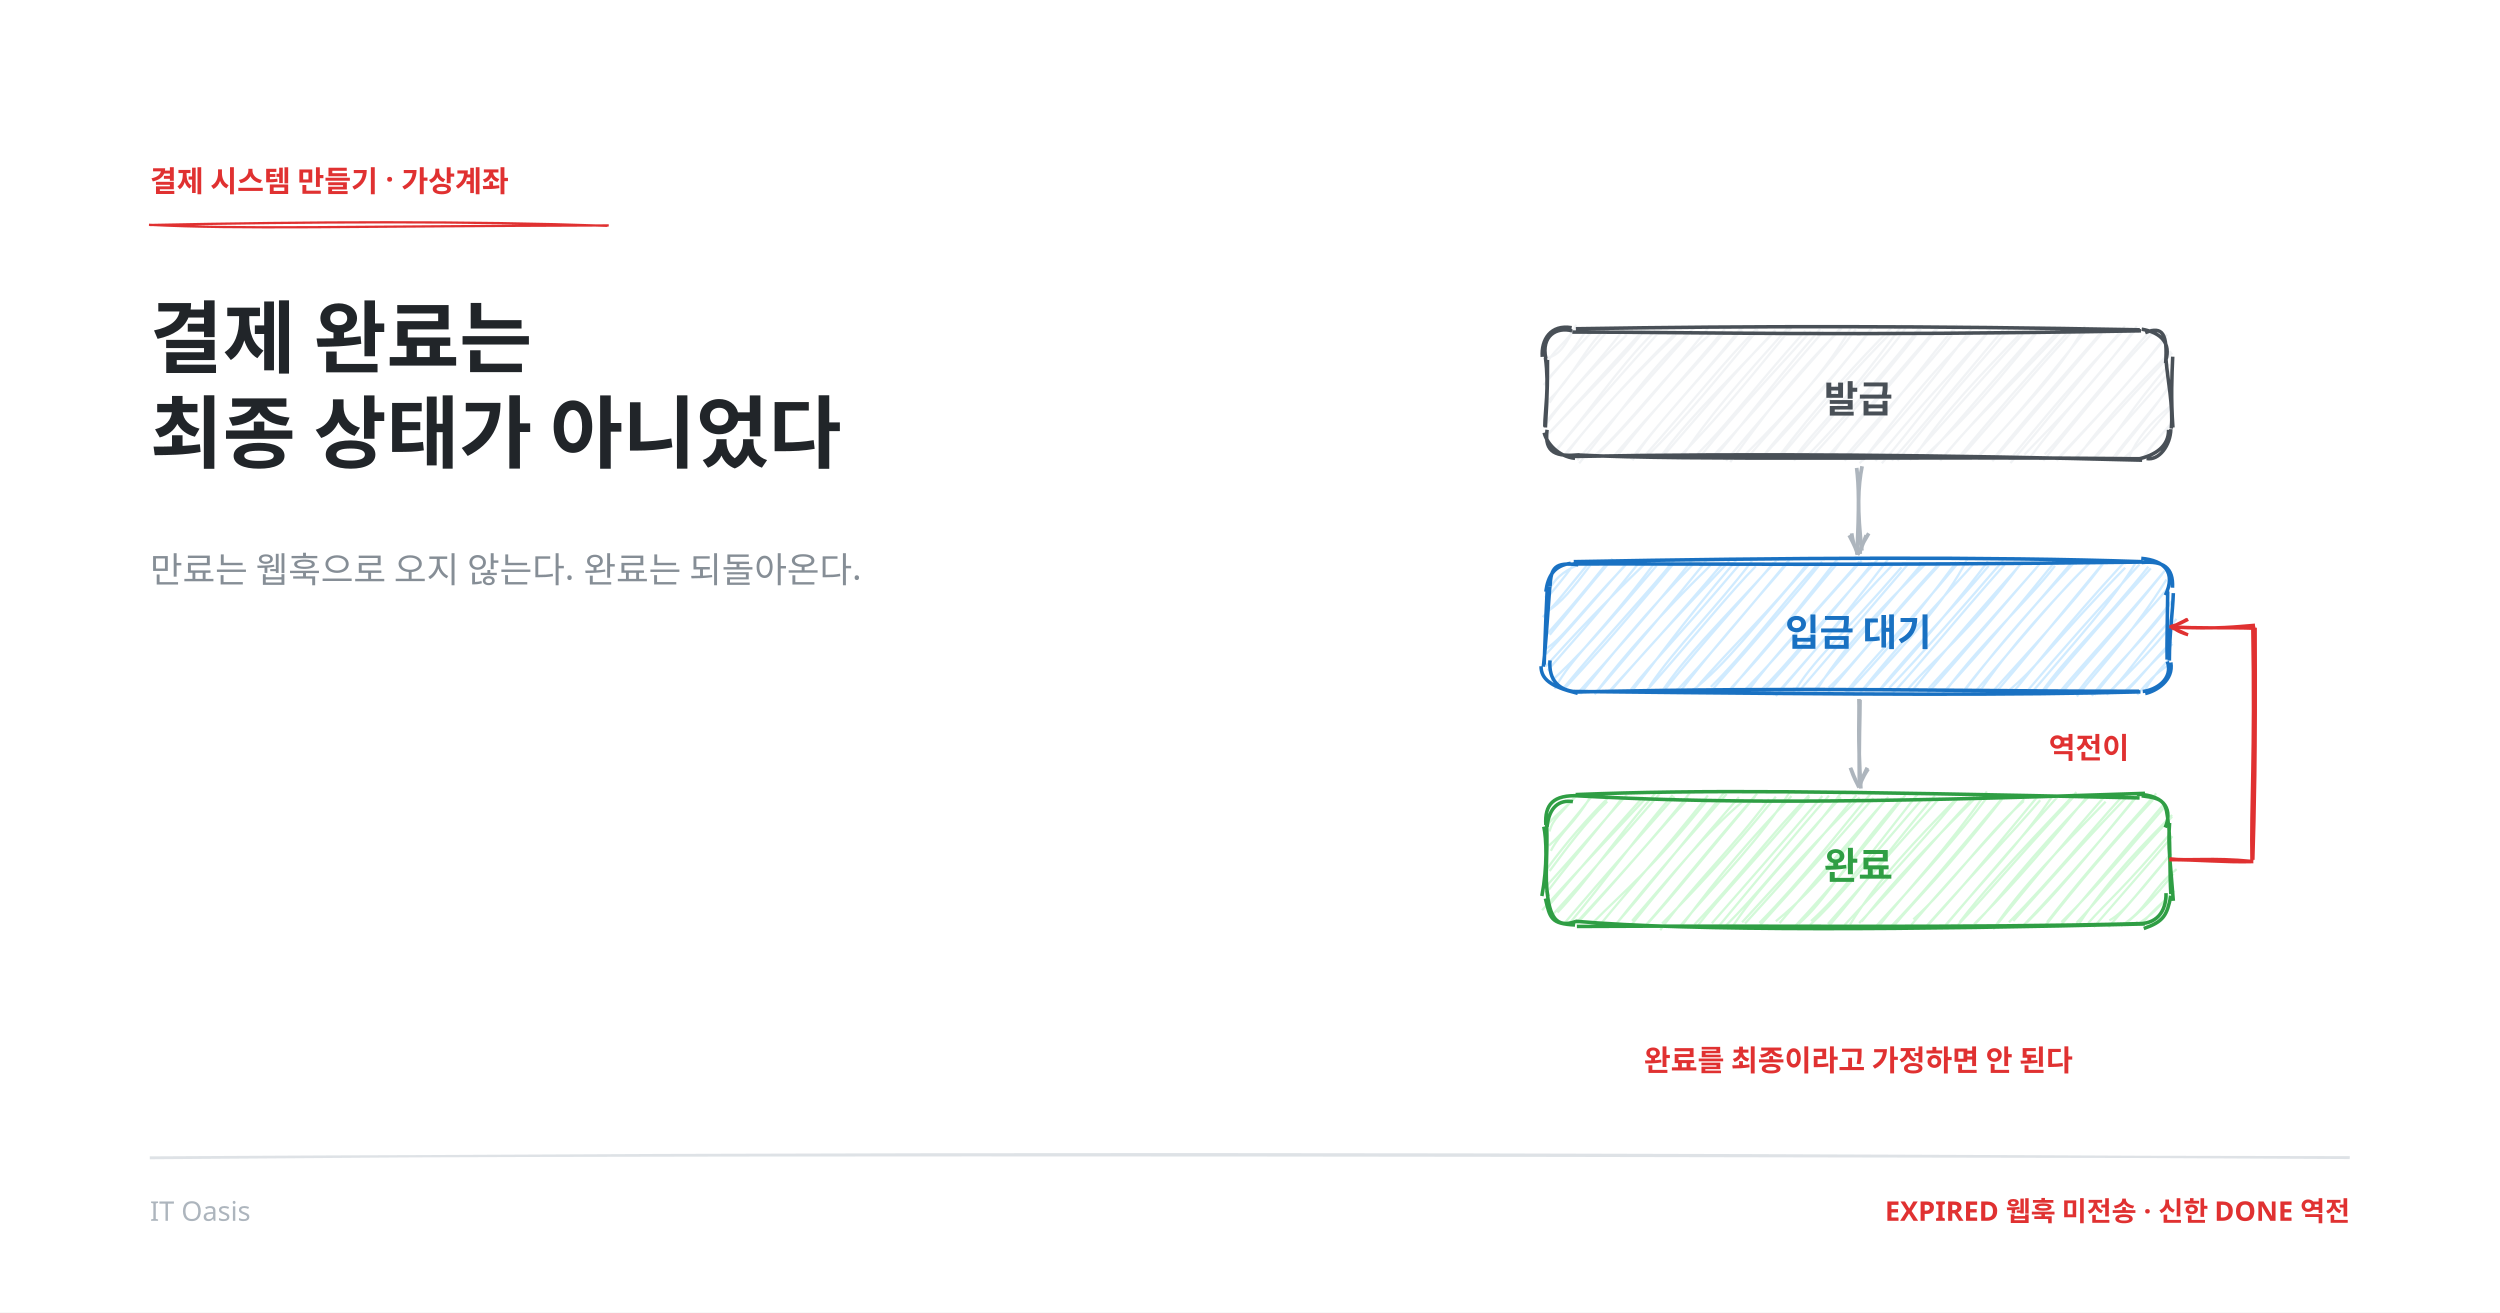
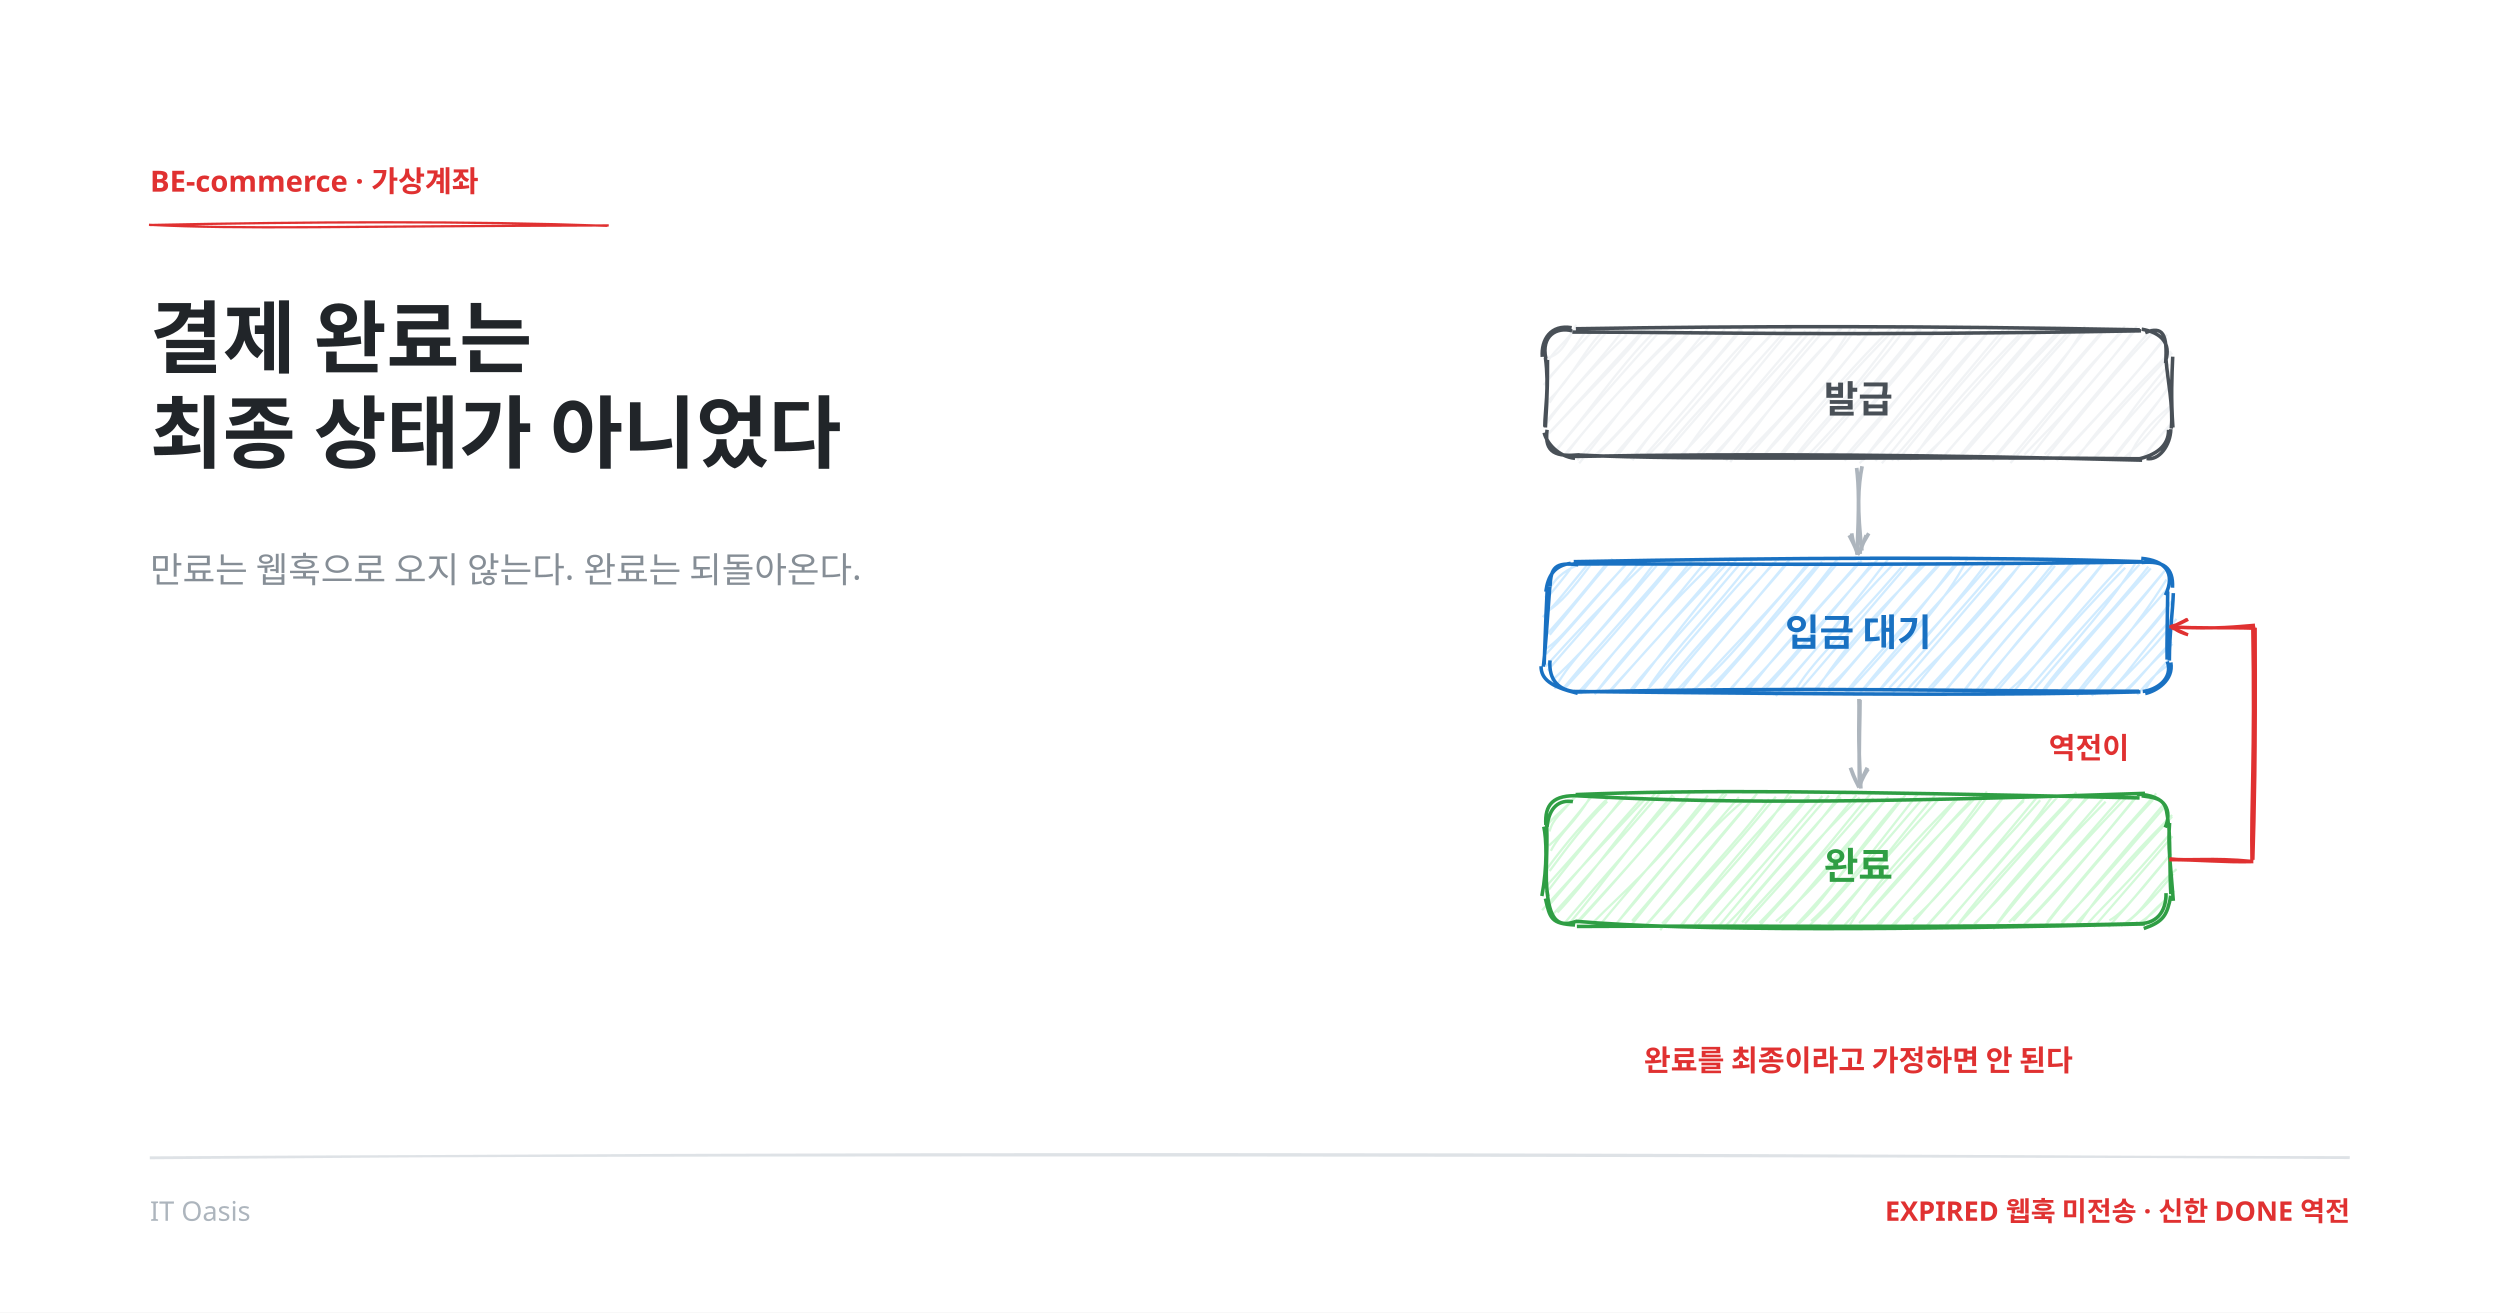
<svg xmlns="http://www.w3.org/2000/svg" width="1200" height="630" viewBox="0 0 1200 630" font-family="'Pretendard','Apple SD Gothic Neo','Noto Sans KR',sans-serif">
  <rect width="1200" height="630" fill="#ffffff" />
-   <text x="72" y="92" font-size="14" font-weight="700" fill="#e03131" text-anchor="start">결제 시스템 만들기 · 가상계좌</text>
+   <text x="72" y="92" font-size="14" font-weight="700" fill="#e03131" text-anchor="start">BE-commerce · 가상계좌</text>
  <g>
    <path d="M71.5 107.9 C116.7 110.2, 163.1 108.6, 292.2 108.2 M71.9 108.0 C148.7 106.4, 225.5 106.0, 291.5 108.4" stroke="#e03131" stroke-width="1.1" fill="none" />
  </g>
  <text x="72" y="176" font-size="38" font-weight="800" fill="#212529" text-anchor="start">결제 완료는</text>
  <text x="72" y="221.6" font-size="38" font-weight="800" fill="#212529" text-anchor="start">최종 상태가 아니었다</text>
  <text x="72" y="279.6" font-size="17" font-weight="500" fill="#868e96" text-anchor="start">만료는 웹훅으로 오지 않는다. 완료는 되돌아온다.</text>
  <g>
    <path d="M745.4 161.7 C745.4 161.7, 745.4 161.7, 745.4 161.7 M745.4 161.7 C745.4 161.7, 745.4 161.7, 745.4 161.7 M741.4 172.1 C748.7 170.9, 751.2 165.9, 756.6 155.9 M743.3 172.8 C747.0 167.2, 752.7 163.2, 755.7 157.7 M740.9 184.8 C751.3 173.0, 755.8 167.1, 761.9 157.9 M742.9 182.3 C747.4 176.2, 753.0 171.7, 765.1 158.1 M743.4 192.0 C754.6 181.7, 760.4 167.4, 770.8 157.5 M743.8 193.3 C748.9 185.5, 754.6 178.3, 771.8 158.7 M742.5 203.1 C749.0 194.5, 758.1 182.4, 780.9 160.7 M742.2 202.3 C755.4 186.1, 768.7 172.2, 778.6 159.1 M743.7 207.9 C761.1 188.9, 781.3 170.4, 790.5 156.6 M742.6 208.8 C751.6 199.5, 762.3 187.4, 789.1 158.1 M745.4 217.6 C761.9 199.4, 775.3 177.9, 794.6 158.7 M746.2 217.3 C762.7 196.9, 781.1 176.5, 797.0 158.7 M750.8 219.4 C762.4 204.2, 771.2 192.9, 804.5 160.6 M750.5 218.7 C763.5 203.7, 776.0 187.8, 805.1 159.0 M758.0 222.4 C775.6 201.3, 788.5 180.7, 813.1 157.3 M757.1 220.9 C768.1 208.1, 779.5 195.5, 812.0 158.8 M764.3 219.7 C783.3 202.9, 798.5 179.7, 821.5 159.9 M766.2 218.9 C778.7 206.2, 789.1 195.2, 820.0 157.4 M775.5 219.9 C792.7 197.6, 809.0 180.6, 827.9 157.9 M774.2 219.4 C794.7 195.4, 816.2 173.6, 828.2 158.8 M783.6 221.0 C794.7 203.5, 811.7 187.3, 835.4 157.8 M782.8 220.4 C799.1 199.5, 817.3 180.2, 836.2 158.1 M788.7 219.6 C810.8 195.0, 827.5 173.5, 844.3 156.7 M789.8 219.9 C809.0 200.7, 825.2 180.5, 843.8 158.2 M797.9 218.1 C807.8 204.6, 819.7 192.3, 850.5 160.5 M797.5 219.9 C813.7 201.5, 830.4 181.1, 852.2 158.4 M807.1 219.8 C819.2 201.0, 834.7 183.7, 858.7 156.8 M805.1 220.3 C820.0 205.4, 832.9 190.2, 859.7 157.5 M815.9 219.4 C834.9 195.9, 855.5 174.4, 869.2 159.0 M813.5 219.1 C828.2 205.1, 840.2 188.2, 866.6 158.7 M822.7 219.6 C833.9 207.7, 843.8 192.3, 873.7 157.9 M821.0 220.2 C836.4 204.0, 852.5 185.2, 875.2 159.0 M830.5 221.8 C846.0 200.7, 859.4 182.0, 884.1 157.5 M828.5 221.2 C841.0 206.1, 854.6 190.4, 883.3 157.6 M838.1 220.5 C857.0 198.3, 878.0 176.8, 889.0 156.2 M836.9 219.0 C858.6 197.6, 877.0 176.3, 890.8 158.1 M846.4 218.9 C857.6 203.7, 872.6 190.6, 899.6 156.4 M845.4 219.9 C866.3 197.9, 885.5 174.4, 898.0 157.9 M853.0 220.2 C871.9 195.2, 891.0 174.4, 908.5 156.7 M853.9 220.2 C873.7 196.6, 891.7 175.5, 908.3 159.2 M862.3 218.6 C870.4 206.8, 882.5 197.4, 913.1 156.0 M861.1 221.1 C884.0 194.7, 906.4 169.3, 914.8 157.4 M867.2 219.2 C889.9 195.5, 909.2 173.2, 922.2 156.3 M868.7 220.4 C884.1 203.5, 901.8 183.7, 922.1 157.9 M878.0 220.1 C891.7 200.9, 904.0 187.1, 929.9 157.1 M877.8 218.6 C886.9 208.1, 898.4 195.5, 930.2 157.5 M885.4 221.2 C909.0 195.3, 925.7 171.6, 939.4 155.9 M885.0 219.9 C903.9 197.8, 924.6 177.0, 938.5 158.8 M892.6 222.4 C910.5 202.9, 926.8 184.5, 946.1 157.8 M894.1 221.2 C911.0 198.8, 928.5 177.3, 946.9 159.2 M903.3 222.4 C917.2 206.4, 932.4 185.3, 955.3 158.3 M900.2 221.3 C915.4 202.0, 931.8 184.6, 955.9 157.5 M910.8 221.2 C928.8 198.3, 950.1 174.3, 964.9 157.2 M908.1 221.1 C926.4 200.5, 943.9 179.1, 961.9 157.8 M919.1 219.2 C932.5 198.2, 952.4 178.5, 969.1 160.8 M916.7 220.8 C930.4 205.8, 942.2 191.9, 971.6 159.7 M923.8 219.1 C937.3 206.3, 948.1 196.8, 980.1 156.7 M924.5 219.8 C941.6 200.7, 958.9 180.0, 978.3 158.4 M931.3 221.2 C942.5 206.7, 956.4 194.3, 988.5 160.0 M932.3 219.9 C953.0 195.6, 976.5 171.1, 987.8 159.0 M939.9 219.9 C956.4 199.8, 974.8 179.0, 993.0 158.9 M941.2 219.6 C955.5 203.4, 971.0 185.1, 995.9 157.7 M950.5 218.6 C966.6 199.8, 987.9 180.0, 1000.8 156.4 M949.2 219.3 C962.4 206.0, 974.9 191.4, 1001.3 158.4 M956.3 221.4 C968.2 207.9, 979.3 194.6, 1009.4 159.4 M957.7 219.1 C974.5 198.2, 994.4 175.9, 1010.1 157.8 M965.0 222.3 C981.2 203.6, 995.0 186.0, 1020.0 156.5 M965.2 220.0 C981.1 200.9, 996.7 181.8, 1019.3 158.5 M971.7 218.2 C987.3 202.0, 1003.7 186.1, 1025.7 156.5 M973.7 220.6 C988.4 200.5, 1006.9 180.9, 1025.8 157.3 M981.4 218.1 C991.7 207.4, 1001.0 194.3, 1033.1 157.5 M980.8 221.2 C999.3 198.4, 1016.8 176.8, 1034.7 158.3 M988.1 219.7 C1001.4 205.2, 1021.3 185.4, 1040.2 160.5 M987.2 221.2 C1007.4 199.5, 1024.3 181.0, 1038.4 163.4 M996.3 219.6 C1005.6 210.0, 1014.6 199.2, 1042.7 169.4 M997.4 219.5 C1007.6 205.0, 1020.4 190.9, 1042.1 168.6 M1006.4 219.2 C1015.7 209.4, 1021.6 197.7, 1041.3 174.8 M1003.9 221.2 C1013.3 210.1, 1020.7 202.4, 1042.3 177.6 M1014.4 220.9 C1018.0 215.0, 1027.2 205.9, 1041.4 185.1 M1013.4 220.9 C1021.8 209.4, 1030.5 200.1, 1041.1 186.1 M1022.2 219.0 C1025.3 211.3, 1031.9 203.2, 1041.5 195.2 M1019.1 220.0 C1028.5 213.0, 1035.3 202.5, 1042.2 195.8 M1029.5 219.6 C1030.1 217.8, 1032.7 213.8, 1041.7 203.9 M1027.7 221.4 C1031.0 215.7, 1034.7 212.0, 1042.6 202.7" stroke="#f1f3f5" stroke-width="1.1" fill="none" />
    <path d="M754.7 159.4 C817.6 159.4, 879.0 161.4, 1027.7 158.8 M756.4 157.8 C842.2 156.4, 926.3 156.4, 1027.1 158.3 M1028 158 C1037.7 159.7, 1042.0 165.0, 1039.6 172.9 M1029.7 159.7 C1038.1 156.3, 1040.5 160.2, 1039.5 174.3 M1039.7 172.8 C1040.3 181.3, 1043.3 195.3, 1042.2 205.7 M1042.9 171.2 C1042.5 180.9, 1042.0 190.9, 1043.0 205.2 M1042 206 C1041.8 213.8, 1036.3 221.2, 1030.4 220.1 M1040.9 206.3 C1041.1 214.0, 1034.7 218.6, 1026.0 220.4 M1027.9 220.2 C921.2 219.0, 812.5 221.2, 757.7 218.4 M1028.2 220.9 C934.9 218.4, 840.2 217.5, 755.9 219.1 M756 220 C748.1 219.2, 742.4 212.8, 741.2 207.7 M758.2 218.3 C747.2 219.3, 741.1 217.7, 742.6 206.3 M741.5 204.8 C741.5 197.4, 743.7 185.9, 741.8 171.7 M741.8 205.2 C742.0 199.4, 742.9 192.1, 742.8 172.8 M742 172 C739.7 161.2, 747.1 156.8, 754.6 158.8 M740.3 171.3 C739.7 163.0, 744.3 155.6, 754.4 157.3 M756 158 C756 158, 756 158, 756 158 M756 158 C756 158, 756 158, 756 158" stroke="#495057" stroke-width="1.7" fill="none" />
  </g>
  <text x="892" y="198" font-size="18" font-weight="700" fill="#495057" text-anchor="middle">발급</text>
  <g>
    <path d="M893.8 223.8 C891.8 233.6, 891.4 244.9, 893.7 264.3 M891.2 224.6 C892.3 233.6, 892.4 242.3, 891.4 266.1" stroke="#adb5bd" stroke-width="1.8" fill="none" />
  </g>
  <g>
    <path d="M892.9 265.9 C890.8 263.6, 889.6 261.9, 888.8 256.0 M891.6 266.3 C891.2 264.2, 890.3 262.0, 887.6 256.9" stroke="#adb5bd" stroke-width="1.8" fill="none" />
  </g>
  <g>
    <path d="M892.9 265.9 C892.7 263.5, 893.5 261.9, 897.0 256.0 M891.6 266.3 C893.0 264.2, 893.9 262.0, 895.8 256.9" stroke="#adb5bd" stroke-width="1.8" fill="none" />
  </g>
  <g>
    <path d="M745.7 273.3 C745.7 273.3, 745.7 273.3, 745.7 273.3 M745.7 273.3 C745.7 273.3, 745.7 273.3, 745.7 273.3 M741.8 286.9 C745.4 277.7, 750.7 274.3, 756.6 271.5 M743.2 286.3 C745.7 283.2, 749.5 279.0, 756.5 269.5 M740.5 296.2 C748.6 287.9, 751.3 283.9, 762.4 270.5 M742.3 293.8 C749.5 289.3, 754.7 282.7, 763.4 271.3 M743.9 304.7 C751.2 295.8, 762.7 281.3, 774.0 268.2 M742.2 304.8 C750.3 295.7, 759.3 285.4, 772.3 269.0 M740.8 312.2 C750.0 306.9, 756.0 296.6, 780.3 271.2 M742.1 314.0 C758.0 296.9, 770.7 281.4, 781.3 269.9 M741.9 319.9 C753.7 306.8, 768.2 291.2, 790.1 270.1 M742.9 321.8 C753.8 309.0, 763.7 298.8, 787.2 269.5 M746.2 330.7 C754.4 315.4, 768.0 304.9, 794.3 270.1 M744.1 327.4 C757.3 315.5, 768.4 302.9, 795.2 271.5 M749.6 331.3 C771.4 304.9, 792.9 282.5, 803.4 269.0 M751.2 330.3 C762.8 317.7, 774.3 305.3, 802.9 271.1 M757.3 332.7 C773.9 314.3, 792.4 293.6, 812.5 268.5 M758.5 333.1 C774.7 313.1, 789.9 294.1, 812.9 270.6 M766.6 331.7 C779.6 314.7, 796.5 295.4, 820.9 271.5 M765.4 333.3 C785.1 310.1, 802.6 289.4, 819.0 269.2 M772.5 332.4 C787.5 314.9, 805.8 294.8, 830.1 269.3 M772.9 331.3 C787.6 315.3, 802.4 299.2, 826.9 270.4 M783.8 331.1 C792.9 320.1, 804.9 302.2, 833.4 268.9 M782.8 331.0 C793.4 317.6, 805.0 306.3, 835.1 270.8 M791.7 329.5 C804.0 311.1, 823.8 291.8, 841.0 269.2 M789.9 332.1 C810.8 308.5, 832.1 282.4, 842.8 271.8 M797.7 331.9 C809.8 314.2, 822.9 301.7, 852.6 269.2 M798.0 332.5 C819.0 306.3, 842.1 281.3, 851.4 270.0 M803.8 332.6 C819.1 316.5, 830.9 302.3, 859.1 268.3 M805.9 332.6 C820.9 313.1, 836.7 295.0, 858.8 269.4 M811.7 332.0 C829.7 317.9, 840.1 302.4, 868.5 270.7 M812.7 331.9 C831.0 310.4, 851.7 291.4, 867.2 270.9 M821.2 329.7 C837.5 313.7, 849.6 296.8, 872.9 270.3 M821.7 331.3 C842.9 307.3, 863.6 283.4, 874.6 269.6 M831.5 330.2 C841.8 317.3, 853.2 305.5, 881.8 268.5 M830.1 331.1 C849.0 311.4, 865.4 289.9, 882.5 269.8 M837.1 331.6 C853.2 315.4, 864.0 301.5, 893.6 269.1 M838.5 332.4 C852.3 313.8, 869.1 296.4, 892.5 269.5 M845.2 331.3 C858.1 318.8, 867.4 305.9, 901.8 268.0 M846.0 332.4 C859.4 317.8, 872.6 302.4, 898.9 270.1 M852.4 334.1 C867.4 316.4, 879.4 303.5, 906.6 268.0 M853.7 332.0 C872.0 311.4, 890.8 289.3, 908.3 271.3 M860.6 333.2 C870.1 317.1, 882.6 306.9, 912.7 272.3 M862.9 332.5 C875.7 317.7, 887.7 303.5, 915.6 271.1 M871.1 332.8 C883.3 312.5, 901.6 293.0, 924.3 270.7 M870.4 331.8 C888.8 310.3, 905.6 290.3, 922.7 270.4 M877.7 330.1 C892.2 316.8, 903.6 299.7, 929.7 271.6 M877.6 332.3 C892.0 315.5, 905.2 299.2, 931.0 271.1 M886.4 332.9 C899.6 318.3, 914.4 303.1, 939.0 269.8 M886.1 332.3 C898.0 316.6, 912.0 304.0, 940.3 269.8 M895.3 330.2 C913.4 309.9, 934.3 288.8, 944.3 268.2 M892.9 332.5 C909.7 311.4, 928.8 291.0, 947.0 271.1 M902.3 331.4 C921.5 310.0, 943.0 284.6, 954.2 269.4 M902.0 331.3 C917.6 312.0, 937.1 292.3, 954.6 271.6 M906.8 330.3 C924.6 311.7, 941.6 292.0, 961.6 268.9 M908.8 332.5 C924.0 316.0, 937.8 298.5, 962.5 270.7 M915.9 330.7 C929.0 315.5, 943.8 305.2, 970.6 269.7 M917.9 331.5 C934.7 310.6, 955.2 287.4, 970.6 270.0 M925.8 330.4 C939.1 316.0, 956.5 296.3, 977.2 272.9 M924.6 333.6 C945.0 310.7, 963.1 288.8, 979.3 270.4 M934.8 330.5 C952.3 307.2, 974.2 287.6, 986.4 271.6 M931.6 333.6 C954.4 309.1, 973.8 285.1, 986.2 269.8 M943.1 330.9 C954.0 316.6, 969.3 299.6, 994.5 269.9 M942.1 332.7 C955.3 315.1, 967.5 300.2, 995.4 270.3 M947.2 333.0 C969.1 308.1, 989.7 282.2, 1004.6 269.0 M949.9 332.4 C965.6 309.5, 983.9 289.9, 1002.8 270.3 M958.7 331.6 C969.4 319.2, 984.2 300.9, 1010.4 269.2 M956.4 332.0 C974.5 312.0, 994.3 290.5, 1009.4 270.7 M962.9 332.5 C977.3 321.2, 985.5 308.1, 1020.1 272.5 M965.7 333.0 C977.2 319.4, 989.2 302.9, 1019.5 270.0 M974.4 333.4 C994.2 310.1, 1015.1 287.3, 1025.4 269.6 M972.4 332.5 C990.1 311.6, 1008.2 291.2, 1027.0 270.9 M979.8 332.5 C991.6 315.5, 1008.4 300.5, 1031.2 272.0 M981.2 331.6 C998.2 310.9, 1016.1 290.9, 1032.4 272.8 M989.1 333.3 C1001.4 318.8, 1013.4 305.8, 1037.9 275.5 M988.3 332.5 C1003.0 315.1, 1018.2 299.2, 1039.1 273.9 M996.9 334.3 C1011.6 316.2, 1024.8 302.2, 1039.9 278.2 M996.7 332.9 C1008.7 317.2, 1021.3 305.0, 1042.0 280.7 M1004.1 334.0 C1017.0 317.1, 1030.9 305.5, 1041.7 289.8 M1005.4 333.5 C1019.7 315.5, 1034.2 299.4, 1042.9 287.9 M1011.3 333.5 C1024.6 320.3, 1033.3 311.6, 1044.7 297.1 M1011.8 332.6 C1020.1 325.4, 1025.9 315.0, 1041.9 297.5 M1020.4 331.3 C1028.3 324.1, 1031.2 319.3, 1042.8 309.1 M1021.2 331.3 C1027.4 325.3, 1033.0 317.7, 1042.4 308.0 M1025.9 333.5 C1032.0 325.8, 1037.8 320.6, 1042.4 318.6 M1029.1 332.4 C1031.0 328.3, 1033.7 324.7, 1041.4 316.1" stroke="#d0ebff" stroke-width="1.1" fill="none" />
    <path d="M754.9 270.7 C819.2 270.5, 885.2 271.6, 1028.6 269.8 M755.4 269.6 C855.6 267.7, 956.1 267.1, 1028.1 269.6 M1028 270 C1038.4 269.1, 1043.3 272.4, 1042.8 282.1 M1027.8 268.0 C1039.1 269.0, 1044.5 274.8, 1039.4 285.7 M1040.5 283.9 C1040.4 297.7, 1040.0 308.6, 1040.2 316.6 M1043.2 284.7 C1042.9 294.2, 1041.3 303.9, 1041.3 317.1 M1042 318 C1043.5 326.6, 1034.9 331.8, 1029.7 332.9 M1040.3 317.5 C1043.3 325.9, 1034.8 331.3, 1028.5 331.9 M1026.8 331.8 C945.3 331.9, 867.1 329.6, 755.0 332.2 M1027.4 332.1 C965.3 333.7, 901.4 333.5, 755.4 331.9 M756 332 C748.7 331.3, 743.2 326.8, 744.0 317.0 M757.3 332.8 C744.2 329.6, 739.7 325.9, 739.7 319.8 M740.8 320.0 C741.7 312.5, 742.5 300.9, 743.9 281.7 M741.2 319.0 C741.6 310.2, 741.7 301.8, 742.6 284.0 M742 284 C743.0 276.2, 746.2 271.5, 753.9 270.4 M744.0 281.6 C744.5 272.4, 746.3 269.7, 757.6 271.1 M756 270 C756 270, 756 270, 756 270 M756 270 C756 270, 756 270, 756 270" stroke="#1971c2" stroke-width="1.7" fill="none" />
  </g>
  <text x="892" y="310" font-size="18" font-weight="700" fill="#1971c2" text-anchor="middle">입금 대기</text>
  <g>
    <path d="M892.3 335.5 C892.6 344.4, 891.6 352.1, 893.2 378.5 M892.8 335.9 C892.8 345.3, 892.2 354.6, 892.5 377.2" stroke="#adb5bd" stroke-width="1.8" fill="none" />
  </g>
  <g>
    <path d="M892.2 377.7 C891.6 376.2, 890.2 373.9, 888.5 369.1 M892.4 378.0 C891.3 375.8, 890.0 373.7, 888.2 368.5" stroke="#adb5bd" stroke-width="1.8" fill="none" />
  </g>
  <g>
    <path d="M892.2 377.7 C893.2 376.1, 893.5 373.8, 896.7 369.1 M892.4 378.0 C893.1 375.8, 893.7 373.7, 896.3 368.5" stroke="#adb5bd" stroke-width="1.8" fill="none" />
  </g>
  <g>
    <path d="M745.4 385.6 C745.4 385.6, 745.4 385.6, 745.4 385.6 M745.4 385.6 C745.4 385.6, 745.4 385.6, 745.4 385.6 M742.8 396.0 C745.3 392.2, 750.8 388.7, 757.2 381.4 M743.8 399.1 C745.3 392.8, 749.9 390.2, 755.4 383.1 M744.4 408.4 C749.8 398.4, 755.4 395.9, 763.5 382.3 M743.5 405.9 C749.3 400.8, 754.6 394.2, 764.9 381.2 M743.8 418.1 C753.0 405.8, 760.2 395.9, 771.5 384.7 M742.5 417.1 C751.9 404.2, 761.6 393.3, 772.3 382.5 M743.4 427.1 C759.0 406.6, 774.4 389.3, 779.0 382.4 M741.3 426.4 C757.5 408.6, 771.9 391.4, 780.9 381.5 M740.2 436.9 C760.7 414.0, 778.7 395.5, 790.3 382.8 M743.3 434.9 C755.0 420.8, 766.5 407.4, 788.6 382.6 M747.6 438.0 C761.1 424.0, 775.1 402.9, 794.6 380.7 M745.2 439.1 C760.1 423.0, 774.1 406.6, 796.6 381.1 M752.7 444.0 C769.5 424.3, 788.7 397.3, 802.9 381.6 M751.3 442.7 C770.8 419.8, 789.6 398.5, 803.8 382.4 M755.9 443.7 C775.0 423.1, 794.1 402.2, 811.3 380.4 M756.8 443.5 C778.1 420.2, 799.5 394.7, 810.6 383.1 M764.5 443.0 C779.7 427.5, 792.9 417.4, 819.6 383.9 M767.6 444.4 C782.6 426.1, 798.7 408.4, 819.8 381.8 M775.1 444.2 C789.5 427.8, 799.8 414.7, 828.0 379.9 M774.7 444.9 C794.4 419.6, 813.3 399.2, 828.8 381.1 M783.4 442.0 C801.6 421.0, 819.5 398.9, 837.1 384.2 M782.2 445.0 C798.0 425.2, 811.6 409.2, 834.7 382.6 M789.0 445.2 C803.6 428.8, 816.8 411.3, 843.4 380.9 M789.3 445.0 C804.2 428.9, 817.9 411.1, 842.5 382.2 M796.9 446.5 C812.8 424.6, 831.9 406.8, 849.1 383.6 M797.8 443.3 C812.8 428.1, 829.0 410.9, 852.4 382.4 M806.2 444.8 C826.5 420.7, 845.0 402.7, 858.8 380.6 M807.4 444.2 C824.6 420.5, 842.9 400.0, 859.9 382.1 M813.3 443.8 C834.4 421.7, 850.4 399.9, 868.4 381.7 M815.1 444.1 C826.2 429.7, 839.8 416.2, 868.5 382.4 M824.1 445.7 C842.4 423.7, 862.0 399.8, 877.9 381.9 M821.7 443.2 C837.0 425.7, 854.6 405.8, 874.7 382.1 M831.9 444.3 C847.6 421.0, 867.9 403.7, 883.9 380.2 M828.5 444.2 C843.0 429.9, 854.1 415.0, 883.6 382.7 M836.2 442.7 C853.4 424.1, 874.4 400.6, 892.6 382.8 M837.6 443.3 C848.2 431.6, 860.7 418.4, 891.1 381.6 M844.5 443.0 C864.7 422.6, 883.6 398.0, 898.3 380.5 M844.8 444.2 C862.0 425.1, 879.6 405.8, 899.2 383.1 M852.4 442.2 C874.4 424.4, 889.9 402.1, 905.3 383.6 M854.2 443.1 C872.6 421.6, 889.7 401.0, 906.4 382.6 M863.3 443.5 C875.9 432.8, 884.1 416.5, 912.9 382.9 M861.5 444.7 C877.9 427.3, 893.0 409.1, 914.6 381.6 M869.3 442.1 C882.6 430.3, 894.9 413.6, 920.8 380.7 M868.8 444.0 C881.1 432.7, 891.2 419.9, 922.7 383.5 M877.4 445.1 C892.5 427.9, 902.7 412.8, 928.7 381.9 M877.4 443.5 C894.4 424.4, 911.7 404.5, 931.1 383.0 M888.0 443.8 C901.4 422.0, 919.9 403.2, 938.7 383.7 M885.4 444.0 C901.7 426.3, 919.7 407.3, 939.6 383.4 M893.6 442.4 C904.6 428.6, 914.3 417.0, 948.2 383.0 M892.4 443.1 C911.6 423.2, 927.2 404.0, 947.7 382.3 M900.6 446.1 C916.3 426.1, 933.9 408.3, 953.7 379.9 M900.5 444.6 C922.1 421.1, 940.1 401.0, 954.0 382.5 M907.2 445.2 C921.2 430.9, 933.9 415.5, 962.6 381.3 M908.9 444.6 C920.0 431.1, 932.6 420.0, 962.4 381.8 M918.4 441.3 C936.5 425.1, 951.5 402.4, 971.4 384.5 M917.4 444.0 C932.5 426.2, 948.2 409.1, 971.6 383.5 M923.5 445.9 C946.3 420.2, 965.2 400.5, 979.3 384.1 M925.4 444.1 C944.9 422.8, 963.4 399.9, 977.9 382.5 M933.9 444.0 C950.5 424.3, 969.6 404.9, 984.9 382.5 M934.1 444.0 C954.0 420.4, 974.3 397.0, 987.8 382.3 M940.6 442.7 C951.3 428.7, 963.8 415.0, 996.7 380.2 M939.8 444.0 C952.2 431.0, 963.9 416.7, 995.6 382.2 M948.3 443.2 C960.2 431.0, 974.3 411.4, 1002.6 382.4 M947.5 443.6 C961.3 430.0, 974.8 415.2, 1001.3 383.1 M956.7 446.1 C970.9 425.0, 989.0 407.2, 1010.7 384.8 M958.3 444.1 C973.2 425.5, 989.9 405.4, 1010.5 381.9 M966.4 442.1 C979.9 427.0, 998.1 406.2, 1020.8 382.6 M964.3 442.7 C984.7 422.2, 1003.9 398.4, 1017.8 383.2 M972.8 442.9 C986.1 429.9, 1000.7 412.5, 1025.8 381.9 M971.7 443.7 C992.4 422.0, 1012.8 398.2, 1026.5 381.3 M982.6 442.6 C996.1 425.2, 1010.7 408.1, 1035.0 380.8 M981.0 445.3 C997.9 423.7, 1014.0 404.8, 1033.4 384.0 M989.5 442.6 C1005.9 426.6, 1025.1 403.6, 1039.9 386.3 M988.8 444.5 C1000.4 431.5, 1011.3 418.2, 1039.2 385.3 M998.1 443.2 C1013.2 420.5, 1030.8 403.3, 1042.6 391.2 M996.7 443.0 C1009.1 429.8, 1019.1 417.0, 1042.6 392.0 M1002.4 443.0 C1011.1 433.2, 1020.0 425.8, 1041.5 400.4 M1005.0 445.0 C1017.7 430.3, 1031.3 414.9, 1042.8 401.4 M1012.5 441.8 C1020.6 437.4, 1027.9 425.8, 1042.3 409.8 M1012.0 445.0 C1023.7 432.0, 1035.0 418.9, 1042.0 409.7 M1018.0 444.4 C1029.7 437.6, 1033.8 425.6, 1044.8 417.2 M1020.2 443.3 C1026.7 438.4, 1034.0 430.8, 1043.3 419.4 M1026.7 443.2 C1035.5 437.3, 1037.1 433.7, 1043.8 427.6 M1027.3 444.1 C1033.0 437.6, 1038.0 432.9, 1043.4 428.6" stroke="#d3f9d8" stroke-width="1.1" fill="none" />
    <path d="M755.2 381.9 C820.7 385.5, 887.4 385.7, 1029.6 380.8 M756.3 381.4 C816.6 379.0, 877.2 379.7, 1027.0 383.0 M1028 382 C1039.2 383.4, 1039.7 384.8, 1040.9 396.3 M1025.8 381.2 C1040.2 381.7, 1042.6 389.5, 1039.3 397.2 M1041.4 395.0 C1040.5 407.3, 1041.8 413.3, 1043.2 432.4 M1041.0 395.7 C1041.8 407.5, 1041.4 419.5, 1042.0 429.1 M1042 430 C1040.2 439.4, 1038.5 442.4, 1029.0 445.7 M1039.7 428.7 C1039.8 437.9, 1034.9 444.0, 1025.2 443.3 M1029.5 443.5 C918.8 446.3, 812.9 447.1, 756.2 442.2 M1028.6 443.3 C939.3 445.6, 851.7 444.1, 756.9 444.7 M756 444 C744.3 443.4, 744.0 440.7, 741.8 431.3 M756.4 442.3 C746.8 445.7, 743.9 440.0, 742.5 427.5 M740.1 430.1 C742.8 415.8, 742.3 402.3, 741.0 396.8 M743.0 430.3 C741.3 421.0, 743.0 411.5, 742.4 395.3 M742 396 C741.4 386.3, 745.3 381.3, 758.2 382.0 M742.6 396.9 C743.5 387.5, 748.4 383.7, 755.0 384.8 M756 382 C756 382, 756 382, 756 382 M756 382 C756 382, 756 382, 756 382" stroke="#2f9e44" stroke-width="1.7" fill="none" />
  </g>
  <text x="892" y="422" font-size="18" font-weight="700" fill="#2f9e44" text-anchor="middle">완료</text>
  <g>
    <path d="M1041.4 412.2 C1050.8 413.4, 1061.4 411.5, 1081.4 413.5 M1041.2 412.7 C1054.3 412.6, 1067.8 414.0, 1081.6 413.6" stroke="#e03131" stroke-width="1.6" fill="none" />
  </g>
  <g>
    <path d="M1080.9 413.0 C1080.4 385.9, 1082.4 363.4, 1081.3 300.3 M1081.4 412.7 C1082.1 389.5, 1082.8 364.5, 1082.5 301.3" stroke="#e03131" stroke-width="1.6" fill="none" />
  </g>
  <g>
    <path d="M1082.4 300.1 C1074.2 300.7, 1064.9 302.1, 1042.1 301.0 M1082.6 301.6 C1068.2 301.1, 1055.4 301.7, 1041.3 300.8" stroke="#e03131" stroke-width="1.6" fill="none" />
  </g>
  <g>
    <path d="M1042.2 300.6 C1043.8 300.2, 1045.0 300.1, 1050.3 297.3 M1042.3 301.3 C1044.7 299.6, 1047.8 298.6, 1049.9 297.2" stroke="#e03131" stroke-width="1.6" fill="none" />
  </g>
  <g>
    <path d="M1042.2 300.6 C1043.8 301.7, 1045.0 303.1, 1050.3 304.7 M1042.3 301.3 C1044.7 302.1, 1047.8 303.6, 1049.9 304.6" stroke="#e03131" stroke-width="1.6" fill="none" />
  </g>
  <text x="1022" y="364" font-size="14" font-weight="700" fill="#e03131" text-anchor="end">역전이</text>
  <text x="892" y="514" font-size="14" font-weight="700" fill="#e03131" text-anchor="middle">완료를 최종이라고 가정하면 안 된다</text>
  <g>
    <path d="M71.9 555.6 C306.1 554.2, 540.0 554.2, 1127.9 555.5 M71.9 555.9 C397.6 553.2, 722.8 553.6, 1127.8 555.8" stroke="#dee2e6" stroke-width="1.1" fill="none" />
  </g>
  <text x="72" y="586" font-size="13" font-weight="500" fill="#adb5bd" text-anchor="start">IT Oasis</text>
  <text x="1128" y="586" font-size="13" font-weight="600" fill="#e03131" text-anchor="end">EXPIRED 웹훅 미전송 · 신한 DONE 역전</text>
</svg>
